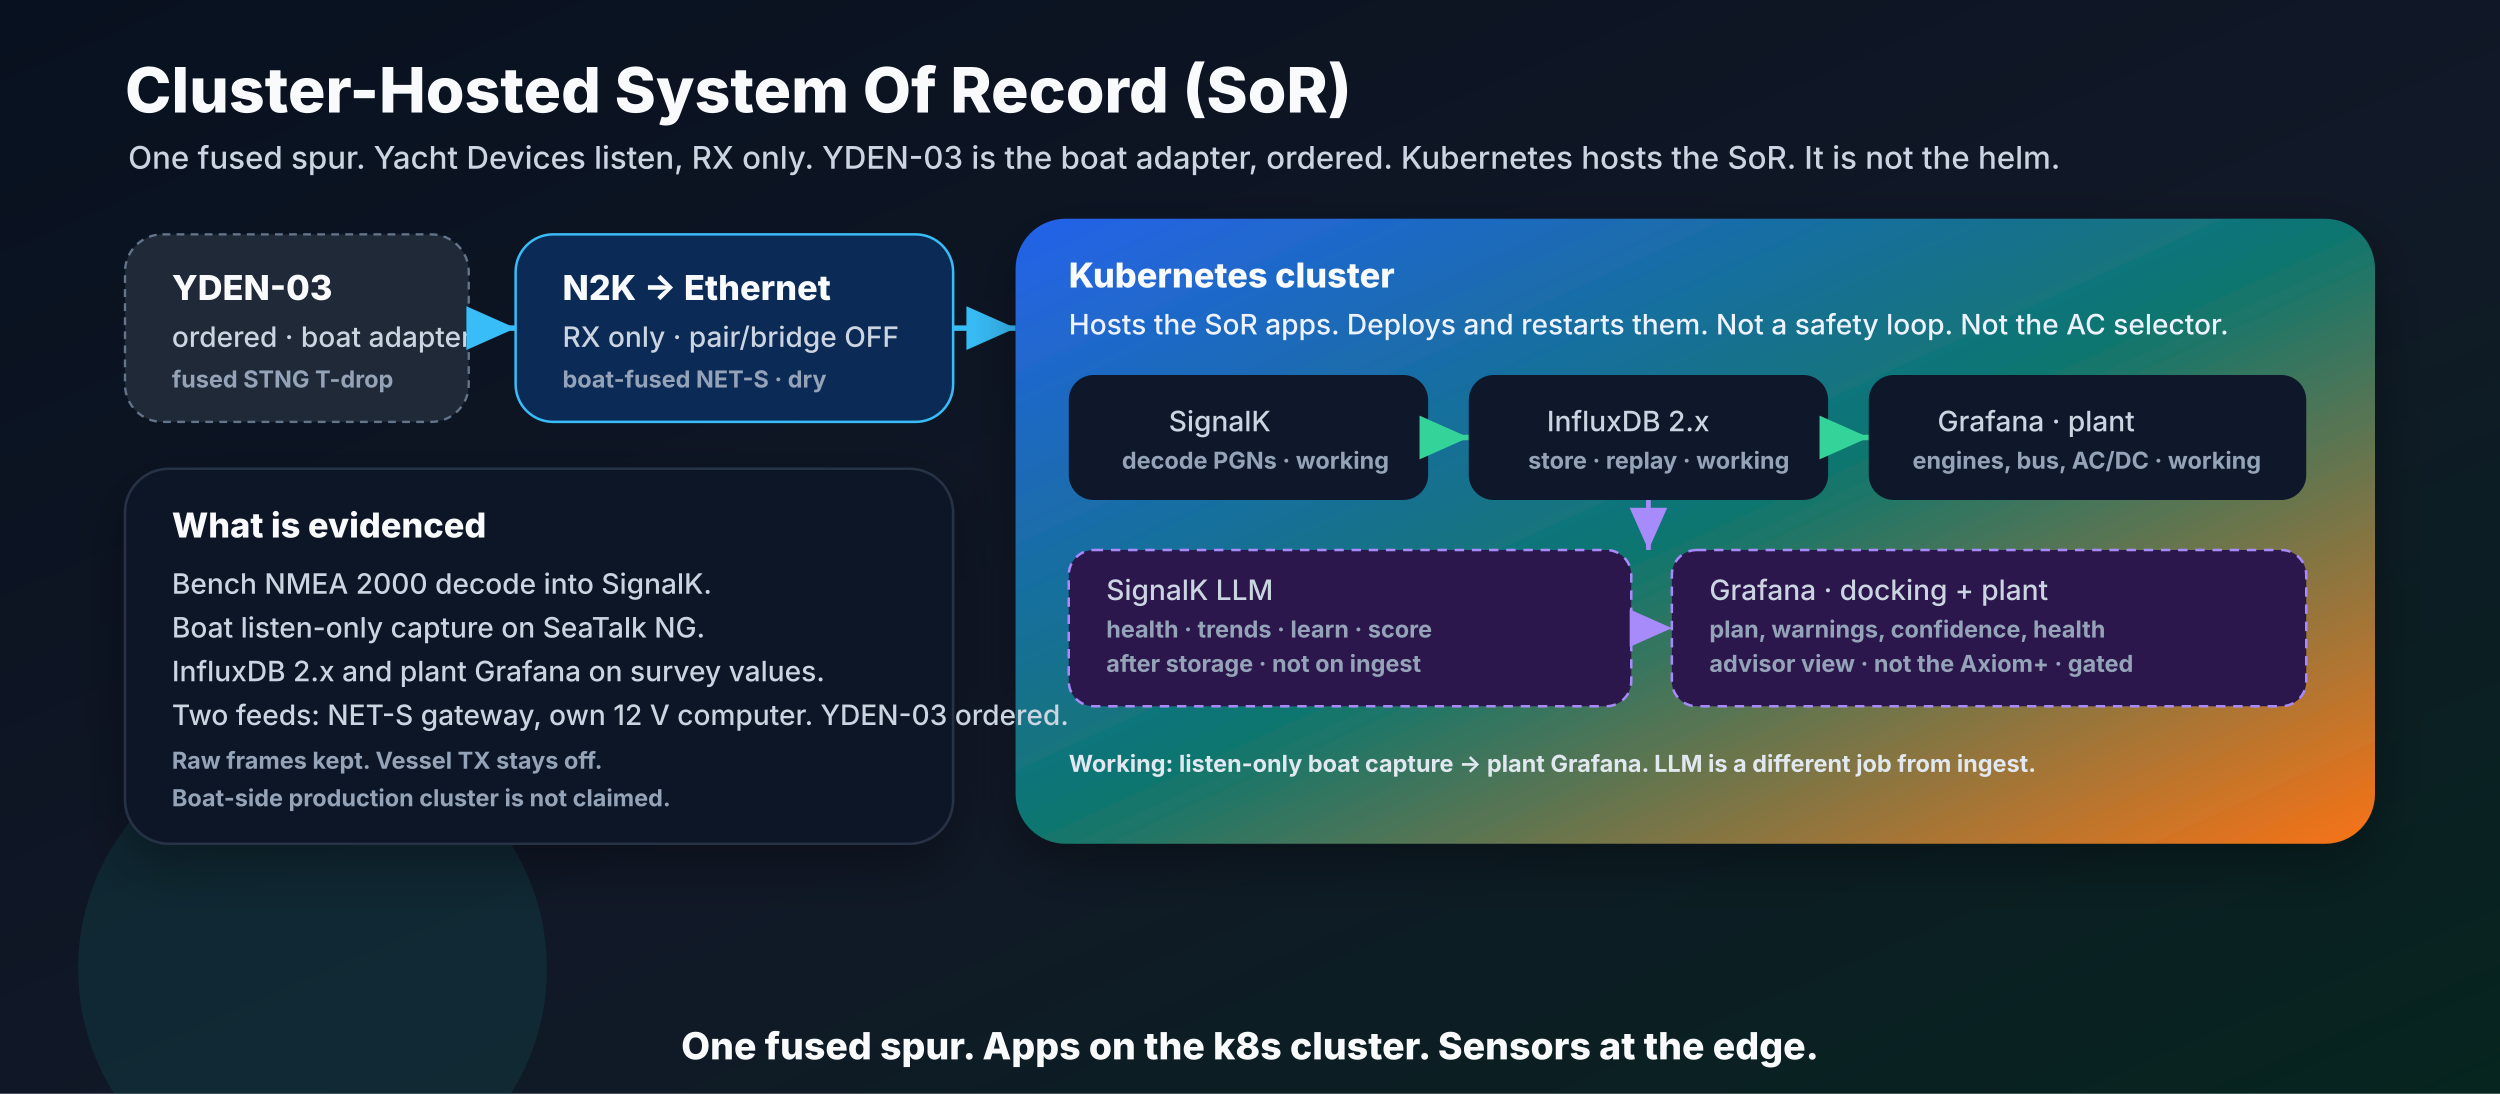
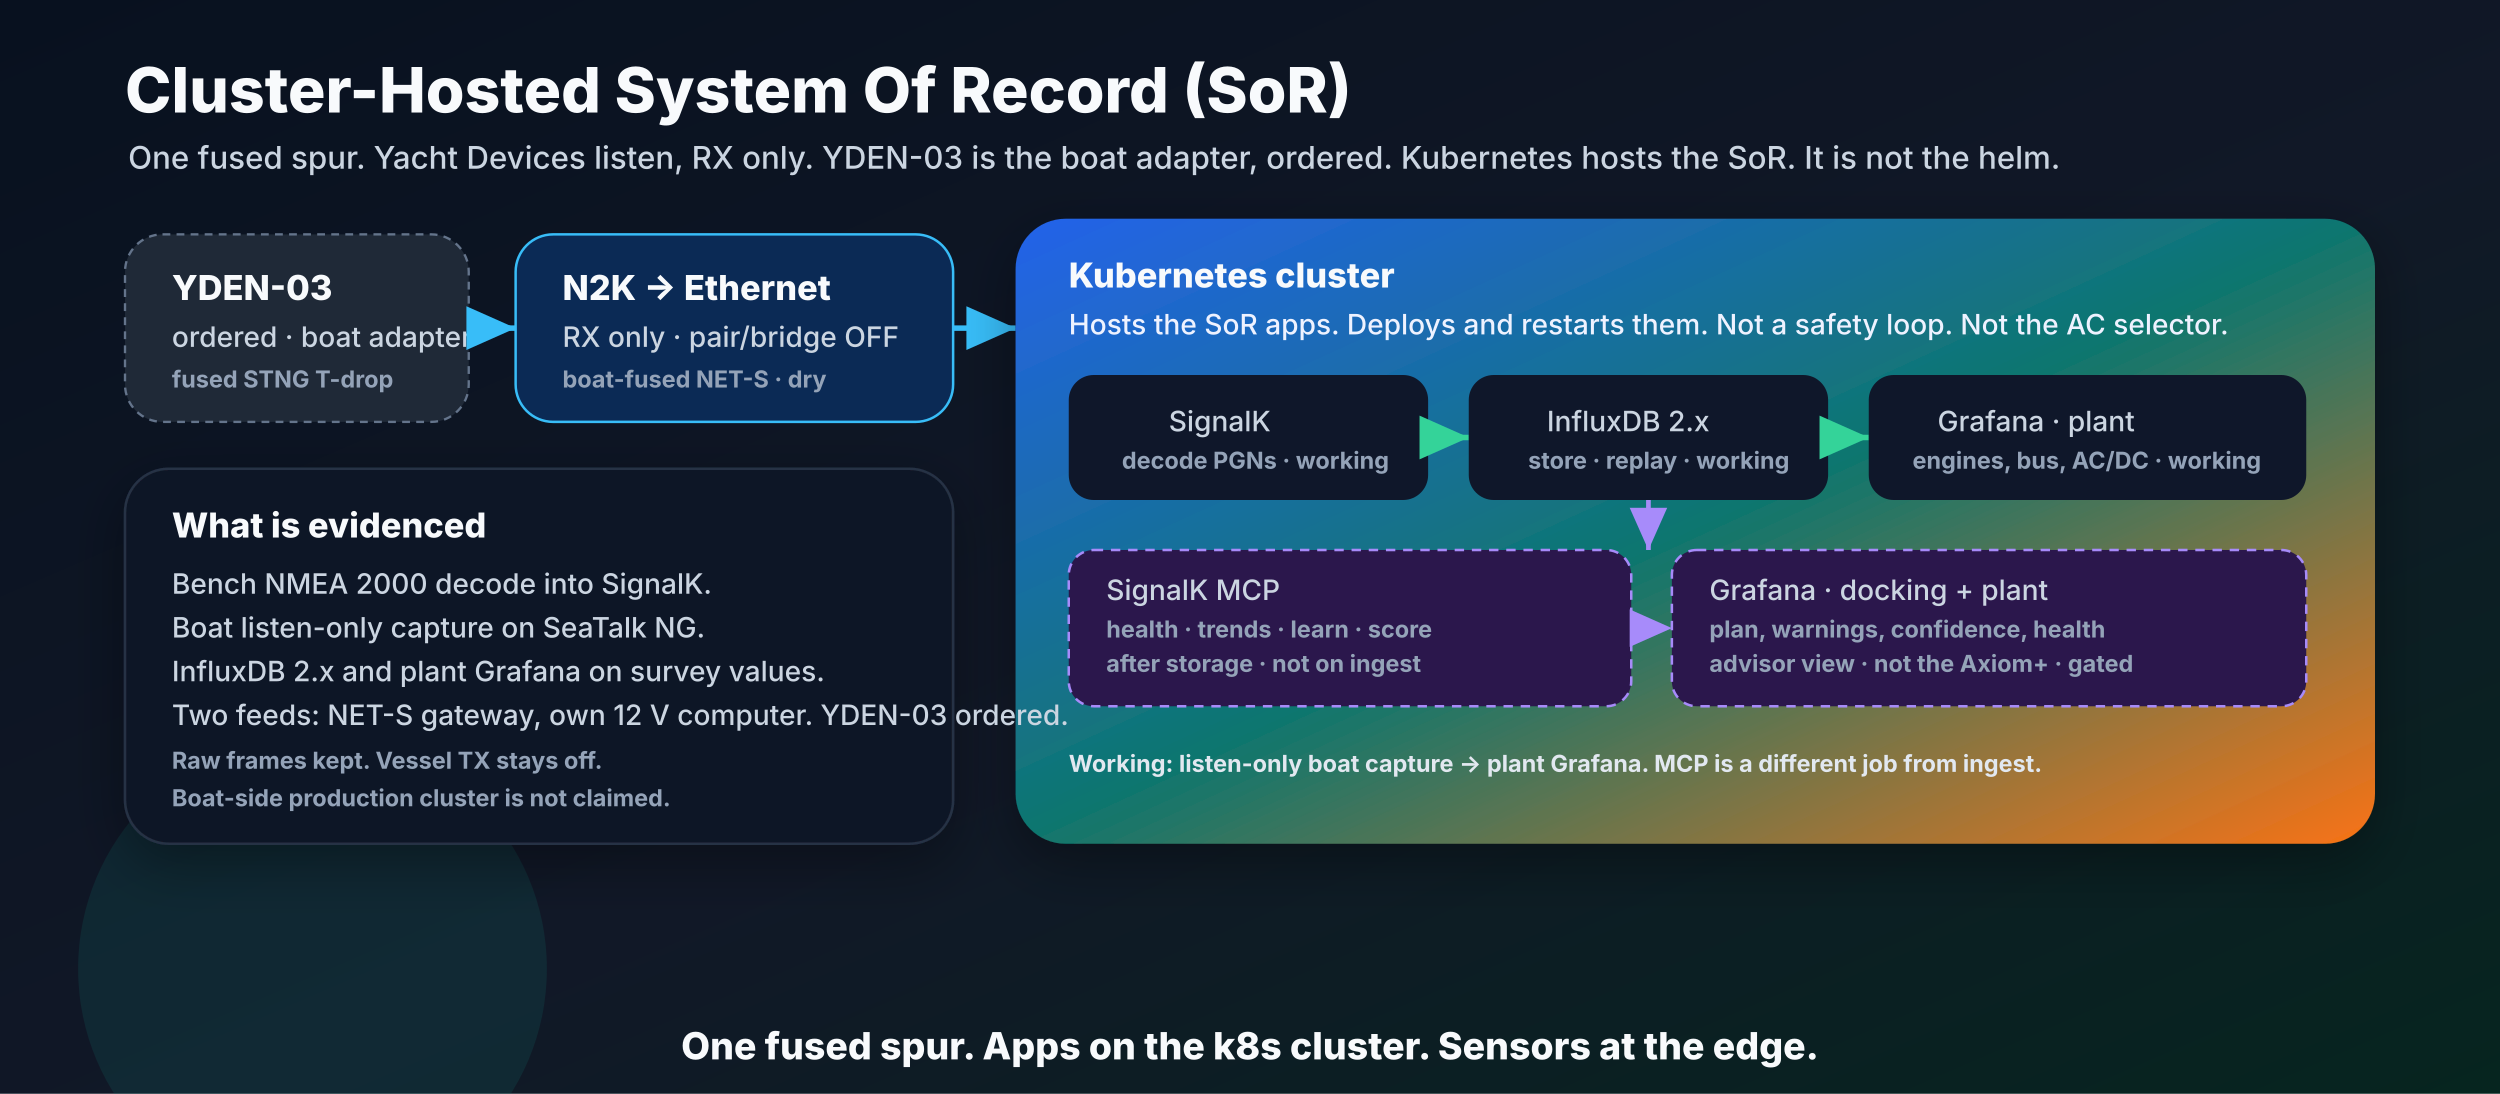
<svg xmlns="http://www.w3.org/2000/svg" width="1600" height="700" viewBox="0 0 1600 700" role="img" aria-labelledby="title desc">
  <defs>
    <linearGradient id="bg" x1="0" y1="0" x2="1" y2="1">
      <stop offset="0" stop-color="#08111f" />
      <stop offset="0.55" stop-color="#111827" />
      <stop offset="1" stop-color="#06251f" />
    </linearGradient>
    <linearGradient id="core" x1="0" y1="0" x2="1" y2="1">
      <stop offset="0" stop-color="#2563eb" />
      <stop offset="0.5" stop-color="#0f766e" />
      <stop offset="1" stop-color="#f97316" />
    </linearGradient>
    <filter id="shadow" x="-20%" y="-20%" width="140%" height="140%">
      <feDropShadow dx="0" dy="12" stdDeviation="18" flood-color="#000" flood-opacity="0.35" />
    </filter>
    <marker id="arrow" markerWidth="12" markerHeight="12" refX="9" refY="4" orient="auto">
      <path d="M0,0 L9,4 L0,8 z" fill="#38bdf8" />
    </marker>
    <marker id="arrowT" markerWidth="12" markerHeight="12" refX="9" refY="4" orient="auto">
      <path d="M0,0 L9,4 L0,8 z" fill="#34d399" />
    </marker>
    <marker id="arrowP" markerWidth="12" markerHeight="12" refX="9" refY="4" orient="auto">
      <path d="M0,0 L9,4 L0,8 z" fill="#a78bfa" />
    </marker>
    <style>
      .title{font:800 40px -apple-system,BlinkMacSystemFont,"Segoe UI",sans-serif;fill:#f8fafc}
      .sub{font:500 20px -apple-system,BlinkMacSystemFont,"Segoe UI",sans-serif;fill:#cbd5e1}
      .h{font:800 22px -apple-system,BlinkMacSystemFont,"Segoe UI",sans-serif;fill:#f8fafc}
      .s{font:500 18px -apple-system,BlinkMacSystemFont,"Segoe UI",sans-serif;fill:#cbd5e1}
      .t{font:700 15px -apple-system,BlinkMacSystemFont,"Segoe UI",sans-serif;fill:#94a3b8}
      .panel{fill:#111827;stroke:#263244;stroke-width:1.6;filter:url(#shadow)}
      .work{fill:#0b2a55;stroke:#38bdf8;stroke-width:1.6}
      .workg{fill:#073b37;stroke:#34d399;stroke-width:1.6}
      .tbd{fill:#2b174c;stroke:#a78bfa;stroke-width:1.6;stroke-dasharray:6 5}
      .future{fill:#1f2937;stroke:#64748b;stroke-width:1.5;stroke-dasharray:5 4}
      .line{stroke:#38bdf8;stroke-width:3.5;fill:none;marker-end:url(#arrow)}
      .linet{stroke:#34d399;stroke-width:3.5;fill:none;marker-end:url(#arrowT)}
      .linep{stroke:#a78bfa;stroke-width:3;fill:none;stroke-dasharray:7 6;marker-end:url(#arrowP)}
      .take{font:800 24px -apple-system,BlinkMacSystemFont,"Segoe UI",sans-serif;fill:#f8fafc}
    </style>
  </defs>
  <rect width="1600" height="700" fill="url(#bg)" />
  <circle cx="200" cy="620" r="150" fill="#0f766e" opacity="0.18" />
  <text x="80" y="72" class="title">Cluster-Hosted System Of Record (SoR)</text>
  <text x="82" y="108" class="sub">One fused spur. Yacht Devices listen, RX only. YDEN-03 is the boat adapter, ordered. Kubernetes hosts the SoR. It is not the helm.</text>
  <rect x="80" y="150" width="220" height="120" rx="24" class="future" />
  <text x="110" y="192" class="h">YDEN-03</text>
  <text x="110" y="222" class="s">ordered · boat adapter</text>
  <text x="110" y="248" class="t">fused STNG T-drop</text>
  <path d="M300 210 L330 210" class="line" />
  <rect x="330" y="150" width="280" height="120" rx="24" class="work" />
  <text x="360" y="192" class="h">N2K → Ethernet</text>
  <text x="360" y="222" class="s">RX only · pair/bridge OFF</text>
  <text x="360" y="248" class="t">boat-fused NET-S · dry</text>
  <path d="M610 210 L650 210" class="line" />
  <rect x="650" y="140" width="870" height="400" rx="32" fill="url(#core)" filter="url(#shadow)" />
  <text x="684" y="184" class="h">Kubernetes cluster</text>
  <text x="684" y="214" class="s" style="fill:#eef2ff">Hosts the SoR apps. Deploys and restarts them. Not a safety loop. Not the AC selector.</text>
  <rect x="684" y="240" width="230" height="80" rx="16" fill="#0f172a" />
  <text x="748" y="276" class="s">SignalK</text>
  <text x="718" y="300" class="t">decode PGNs · working</text>
  <path d="M914 280 L940 280" class="linet" />
  <rect x="940" y="240" width="230" height="80" rx="16" fill="#0f172a" />
  <text x="990" y="276" class="s">InfluxDB 2.x</text>
  <text x="978" y="300" class="t">store · replay · working</text>
  <path d="M1170 280 L1196 280" class="linet" />
  <rect x="1196" y="240" width="280" height="80" rx="16" fill="#0f172a" />
  <text x="1240" y="276" class="s">Grafana · plant</text>
  <text x="1224" y="300" class="t">engines, bus, AC/DC · working</text>
  <path d="M1055 320 L1055 352" class="linep" />
  <rect x="684" y="352" width="360" height="100" rx="16" class="tbd" />
-   <text x="708" y="384" class="s">SignalK LLM</text>
+   <text x="708" y="384" class="s">SignalK MCP</text>
  <text x="708" y="408" class="t">health · trends · learn · score</text>
  <text x="708" y="430" class="t">after storage · not on ingest</text>
  <path d="M1044 402 L1070 402" class="linep" />
  <rect x="1070" y="352" width="406" height="100" rx="16" class="tbd" />
  <text x="1094" y="384" class="s">Grafana · docking + plant</text>
  <text x="1094" y="408" class="t">plan, warnings, confidence, health</text>
  <text x="1094" y="430" class="t">advisor view · not the Axiom+ · gated</text>
-   <text x="684" y="494" class="t" style="fill:#e2e8f0">Working: listen-only boat capture → plant Grafana. LLM is a different job from ingest.</text>
+   <text x="684" y="494" class="t" style="fill:#e2e8f0">Working: listen-only boat capture → plant Grafana. MCP is a different job from ingest.</text>
  <rect x="80" y="300" width="530" height="240" rx="28" class="panel" />
  <text x="110" y="344" class="h">What is evidenced</text>
  <text x="110" y="380" class="s">Bench NMEA 2000 decode into SignalK.</text>
  <text x="110" y="408" class="s">Boat listen-only capture on SeaTalk NG.</text>
  <text x="110" y="436" class="s">InfluxDB 2.x and plant Grafana on survey values.</text>
  <text x="110" y="464" class="s">Two feeds: NET-S gateway, own 12 V computer. YDEN-03 ordered.</text>
  <text x="110" y="492" class="t">Raw frames kept. Vessel TX stays off.</text>
  <text x="110" y="516" class="t">Boat-side production cluster is not claimed.</text>
  <text x="800" y="678" text-anchor="middle" class="take">One fused spur. Apps on the k8s cluster. Sensors at the edge.</text>
</svg>
